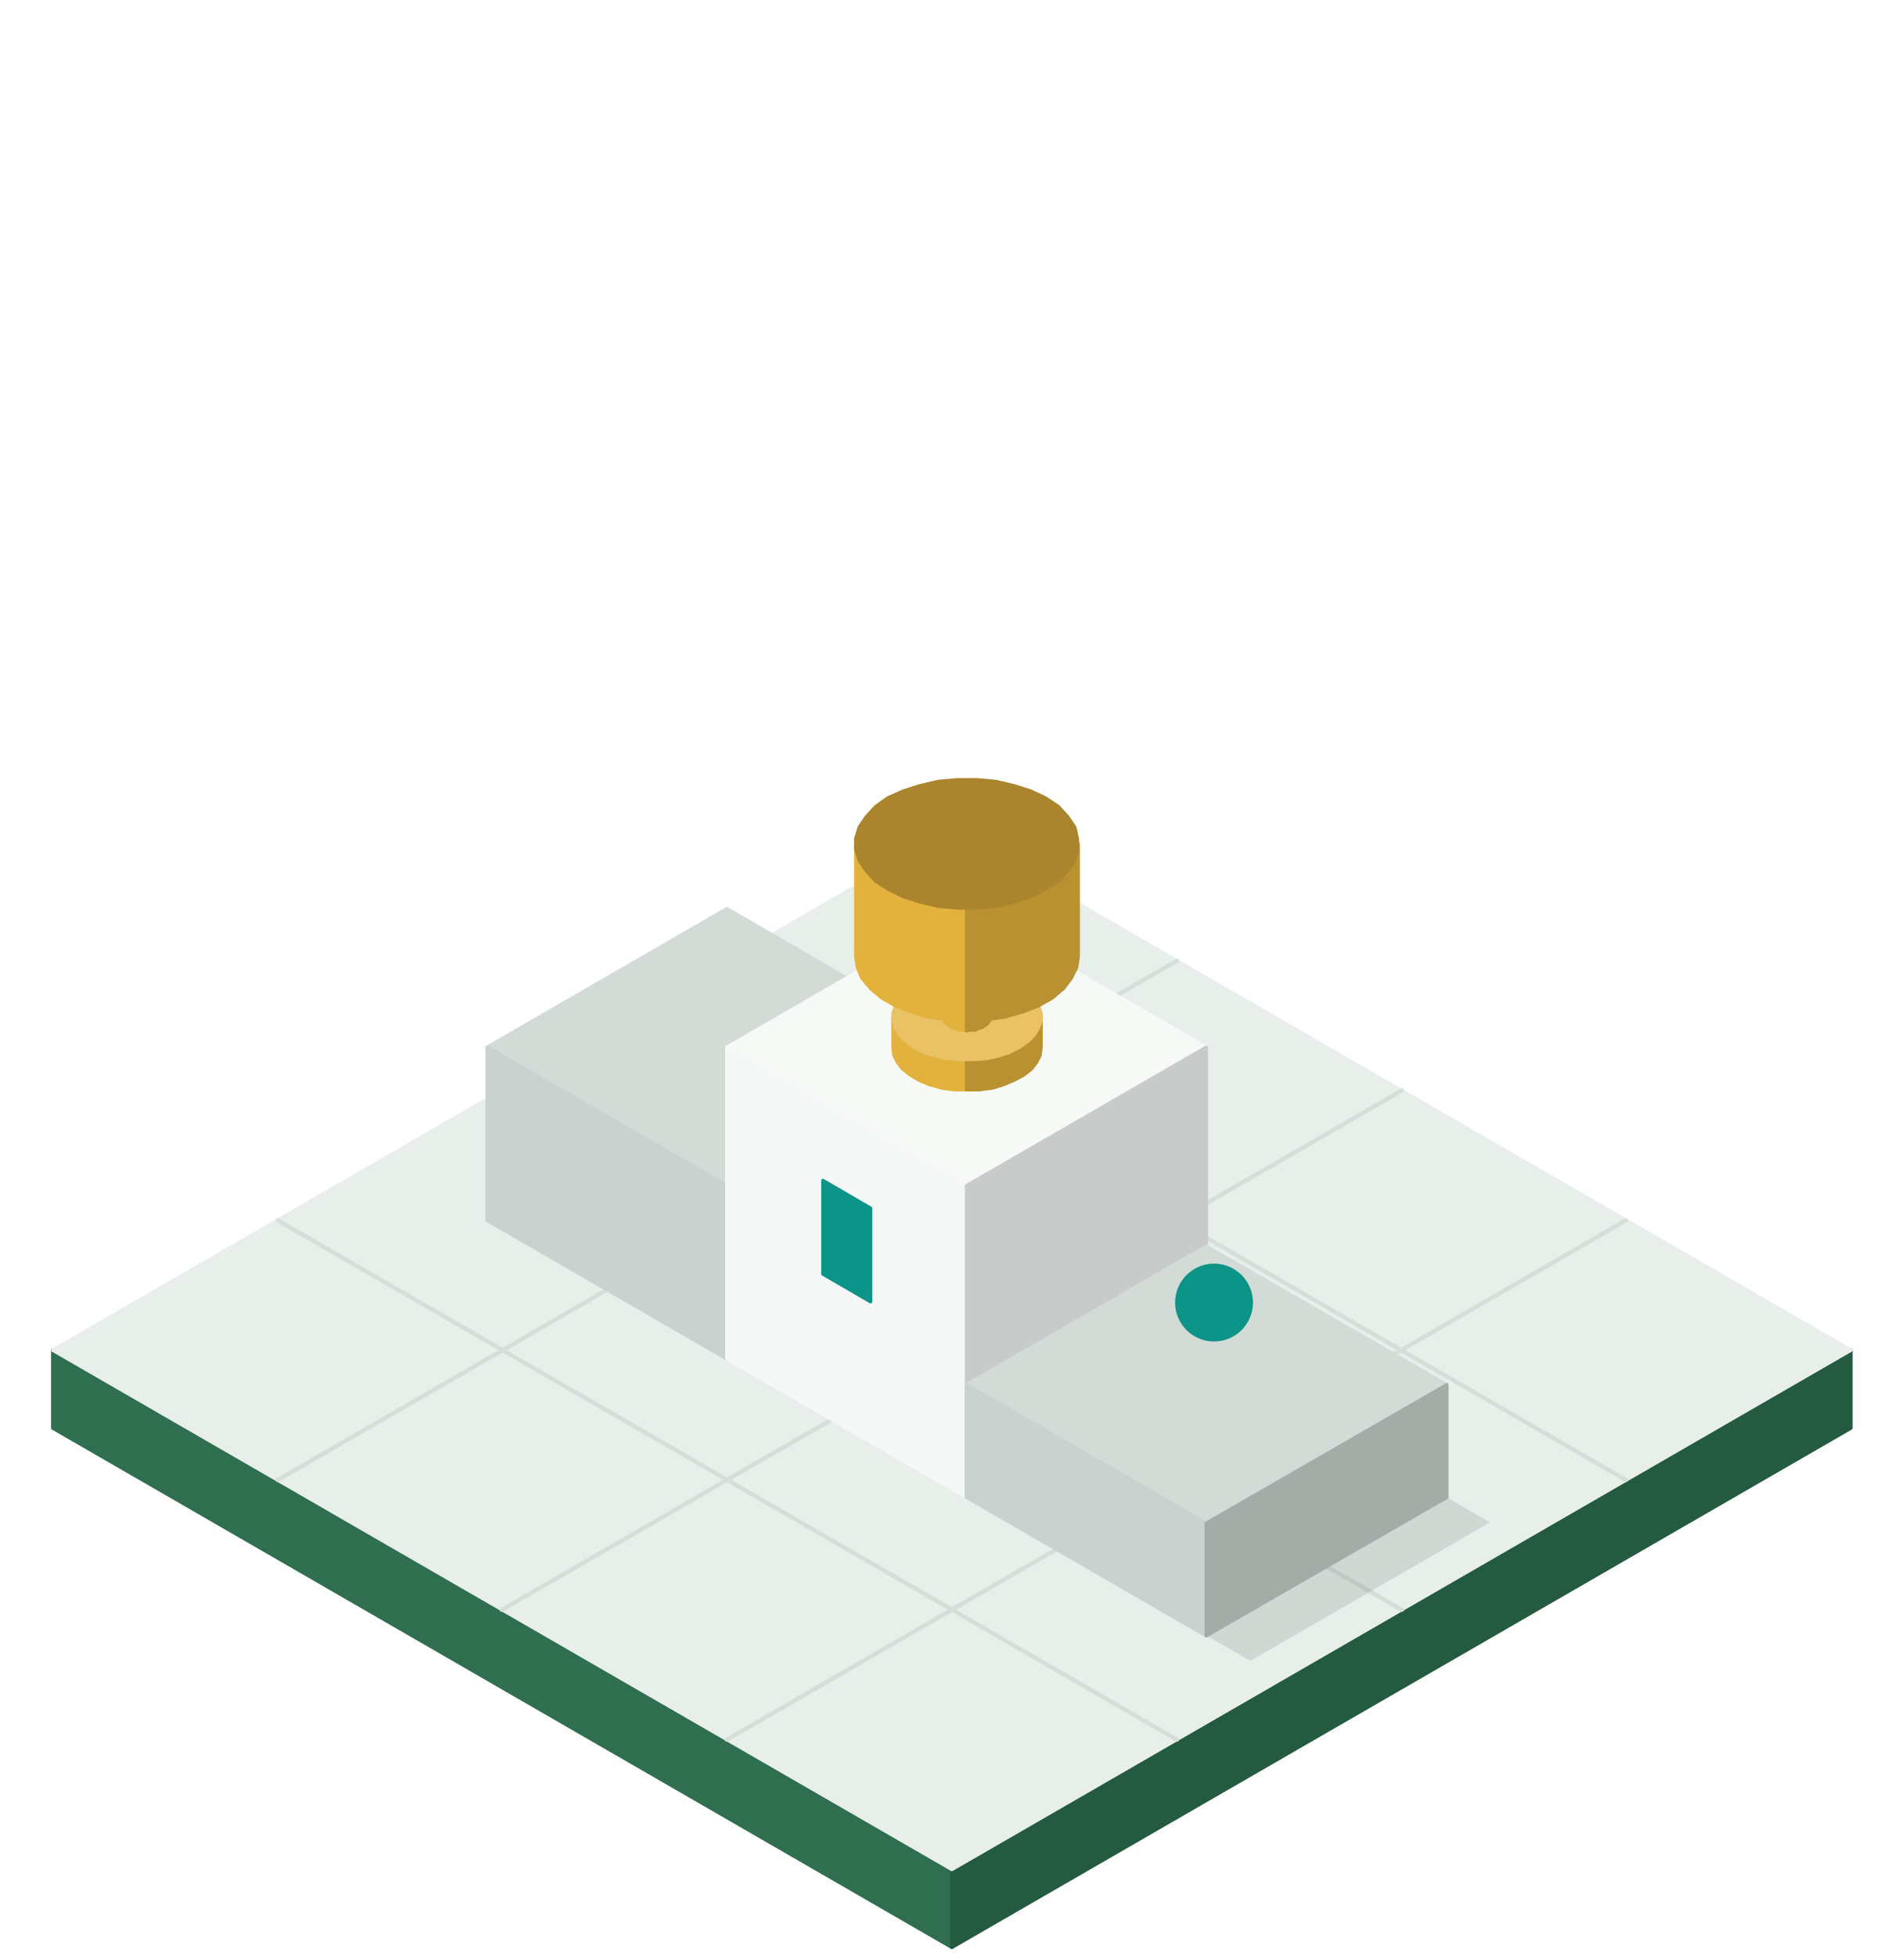
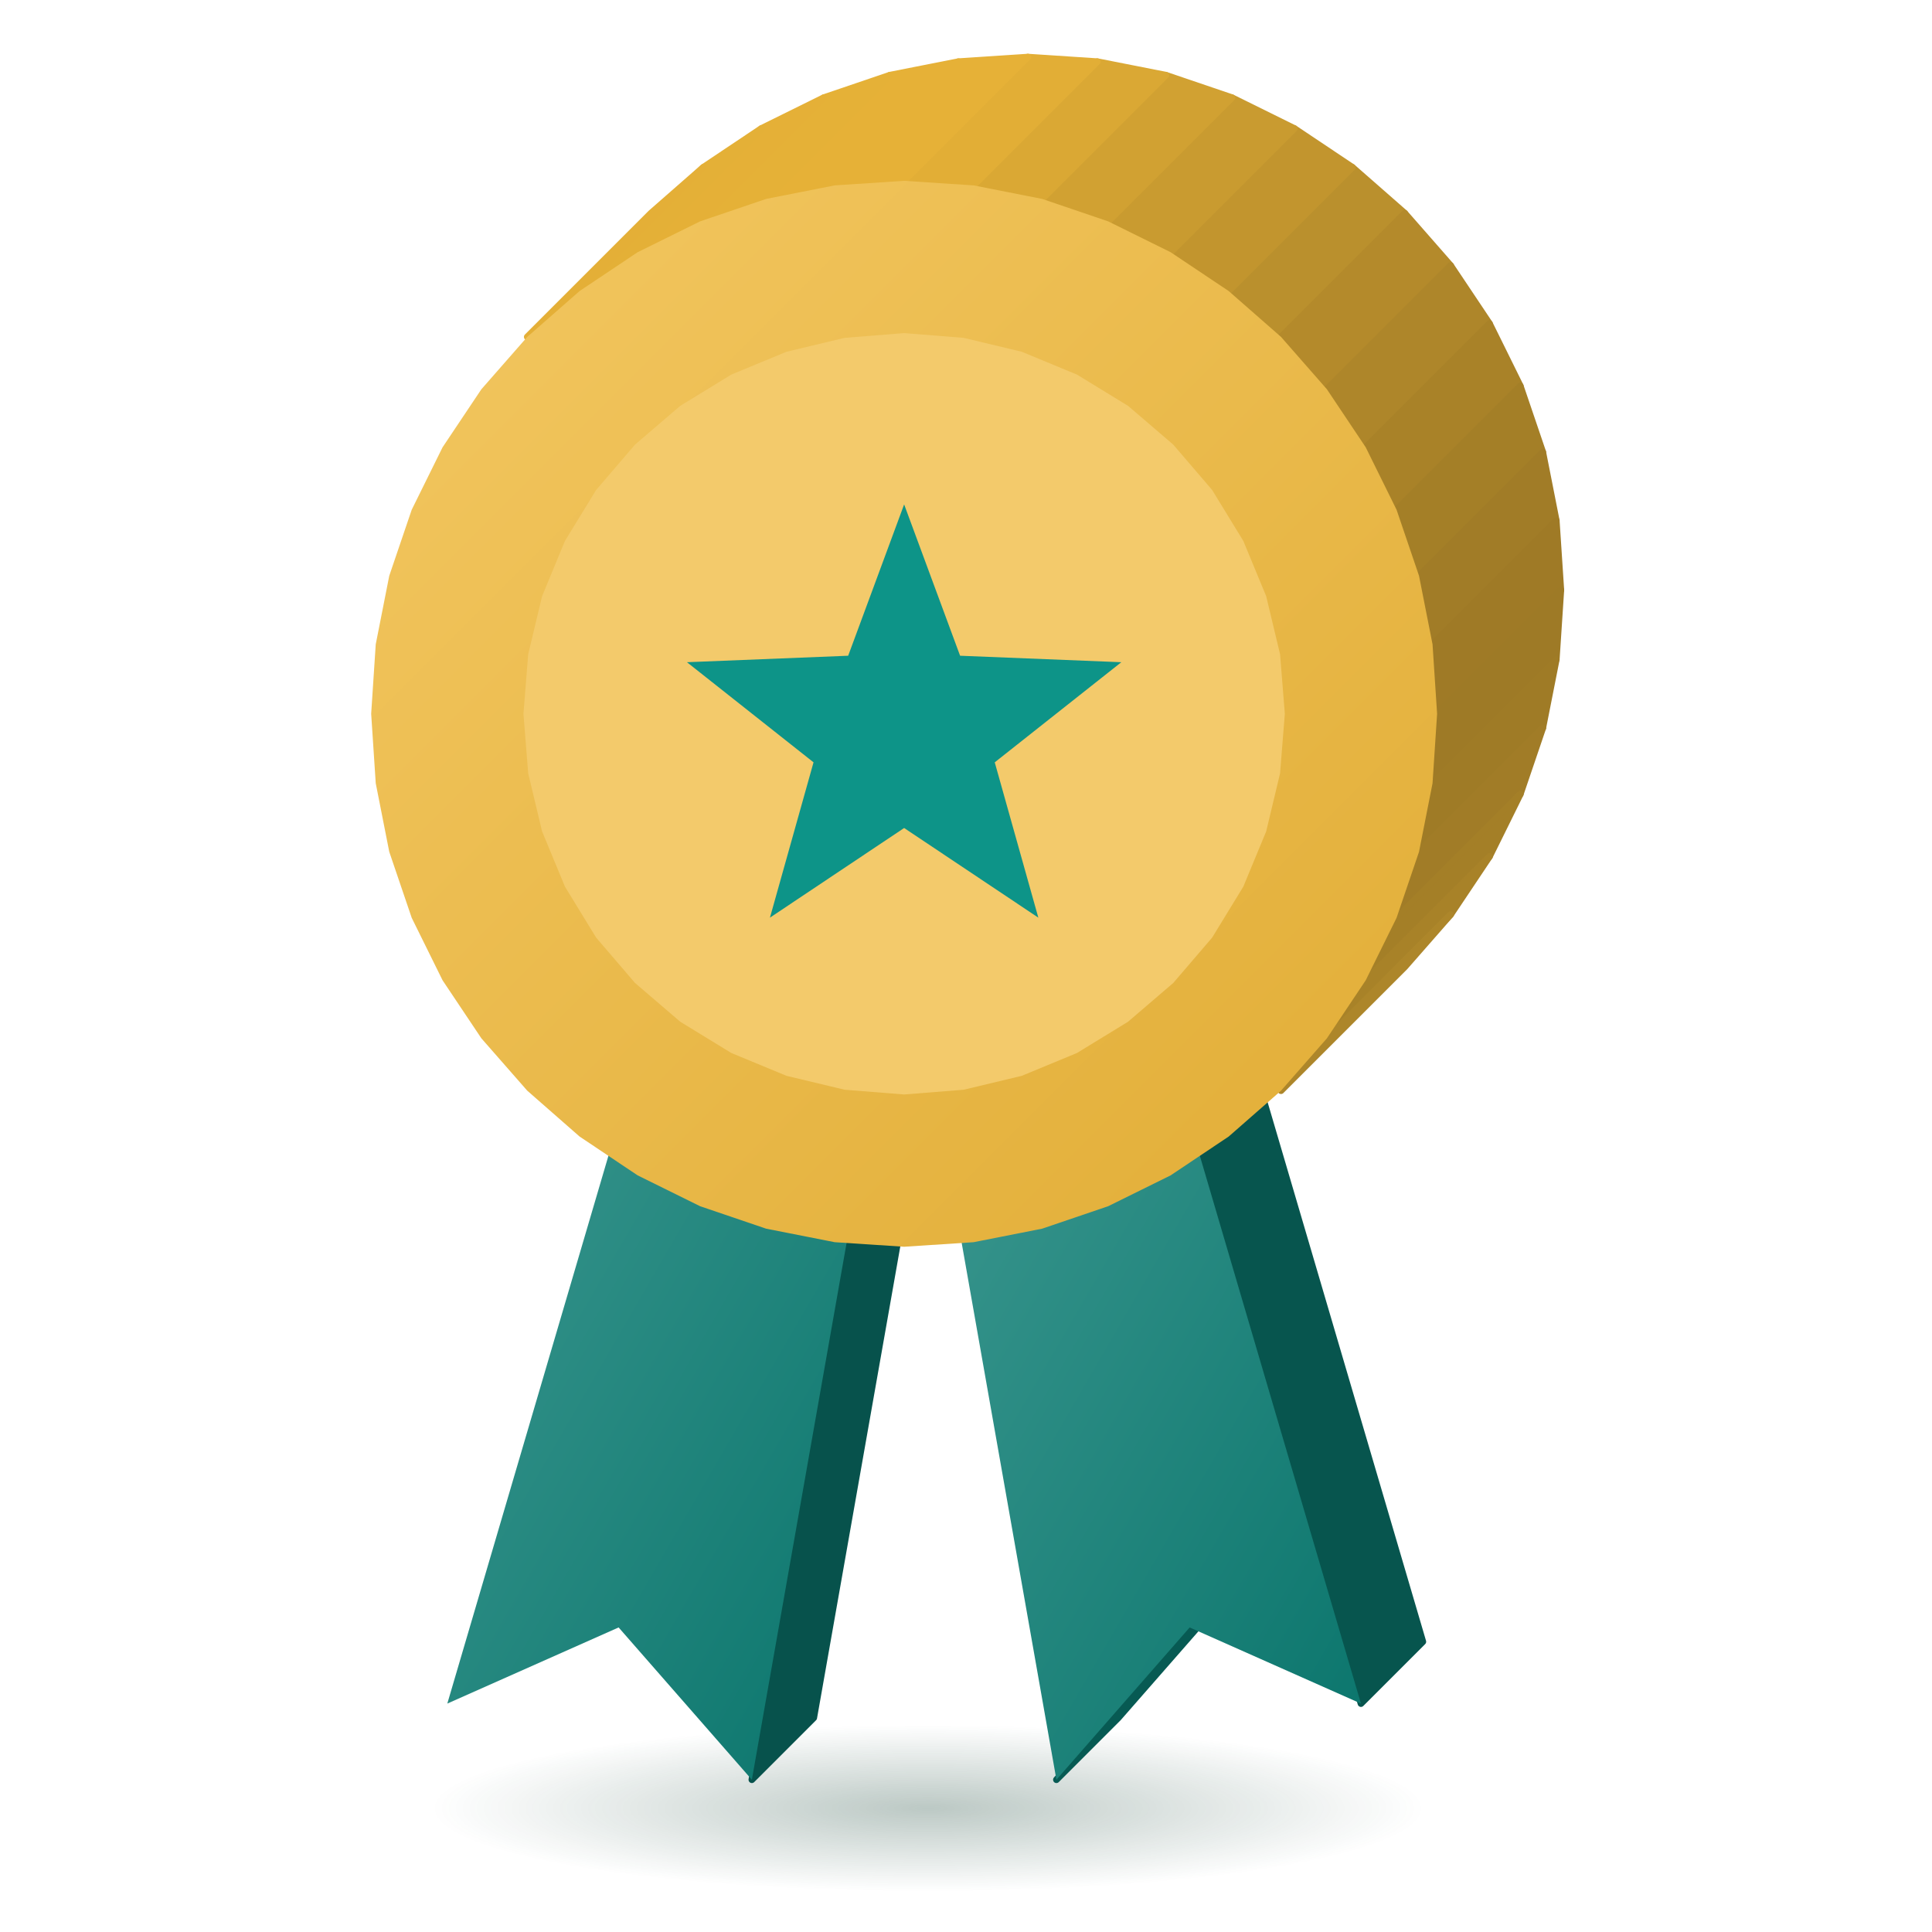
- <svg xmlns="http://www.w3.org/2000/svg" viewBox="-11.0 -9.6 22.0 22.6" role="img" aria-label="Excelencia organizacional">
-   <polygon points="-10.39,6.90 0.00,12.90 0.00,12.00 -10.39,6.00" fill="#2f6f50" stroke="#2f6f50" stroke-width=".04" stroke-linejoin="round" />
-   <polygon points="10.39,6.90 0.00,12.90 0.00,12.00 10.39,6.00" fill="#235a40" stroke="#235a40" stroke-width=".04" stroke-linejoin="round" />
-   <polygon points="0.00,0.00 10.39,6.00 0.00,12.00 -10.39,6.00" fill="#e8efeb" stroke="#e8efeb" stroke-width=".04" stroke-linejoin="round" />
-   <polyline points="2.60,1.50 -7.79,7.50" fill="none" stroke="#d5dfd9" stroke-width="0.05" stroke-linecap="round" stroke-linejoin="round" />
-   <polyline points="-2.60,1.50 7.79,7.50" fill="none" stroke="#d5dfd9" stroke-width="0.05" stroke-linecap="round" stroke-linejoin="round" />
-   <polyline points="5.20,3.00 -5.20,9.00" fill="none" stroke="#d5dfd9" stroke-width="0.05" stroke-linecap="round" stroke-linejoin="round" />
-   <polyline points="-5.20,3.00 5.20,9.00" fill="none" stroke="#d5dfd9" stroke-width="0.05" stroke-linecap="round" stroke-linejoin="round" />
-   <polyline points="7.79,4.50 -2.60,10.50" fill="none" stroke="#d5dfd9" stroke-width="0.05" stroke-linecap="round" stroke-linejoin="round" />
-   <polyline points="-7.79,4.50 2.60,10.50" fill="none" stroke="#d5dfd9" stroke-width="0.05" stroke-linecap="round" stroke-linejoin="round" />
-   <polygon points="-2.60,2.90 0.95,4.95 -1.82,6.55 -5.37,4.50" fill="#000" stroke="#000" stroke-width=".04" stroke-linejoin="round" fill-opacity=".10" stroke-opacity="0" />
-   <polygon points="-2.60,0.90 0.17,2.50 -2.60,4.10 -5.37,2.50" fill="#d3dbd7" stroke="#d3dbd7" stroke-width=".04" stroke-linejoin="round" />
-   <polygon points="-5.37,4.50 -2.60,6.10 -2.60,4.10 -5.37,2.50" fill="#c9d2ce" stroke="#c9d2ce" stroke-width=".04" stroke-linejoin="round" />
-   <polygon points="0.17,4.50 -2.60,6.10 -2.60,4.10 0.17,2.50" fill="#a4aca8" stroke="#a4aca8" stroke-width=".04" stroke-linejoin="round" />
-   <polygon points="0.17,4.50 4.35,6.91 1.58,8.51 -2.60,6.10" fill="#000" stroke="#000" stroke-width=".04" stroke-linejoin="round" fill-opacity=".10" stroke-opacity="0" />
-   <polygon points="0.17,0.90 2.94,2.50 0.17,4.10 -2.60,2.50" fill="#f7f9f7" stroke="#f7f9f7" stroke-width=".04" stroke-linejoin="round" />
-   <polygon points="-2.60,6.10 0.17,7.70 0.17,4.10 -2.60,2.50" fill="#f5f8f6" stroke="#f5f8f6" stroke-width=".04" stroke-linejoin="round" />
-   <polygon points="2.94,6.10 0.17,7.70 0.17,4.10 2.94,2.50" fill="#c8cbc9" stroke="#c8cbc9" stroke-width=".04" stroke-linejoin="round" />
-   <polygon points="2.94,6.10 6.22,7.99 3.45,9.59 0.17,7.70" fill="#000" stroke="#000" stroke-width=".04" stroke-linejoin="round" fill-opacity=".10" stroke-opacity="0" />
-   <polygon points="2.94,4.80 5.72,6.40 2.94,8.00 0.17,6.40" fill="#d3dbd7" stroke="#d3dbd7" stroke-width=".04" stroke-linejoin="round" />
-   <polygon points="0.17,7.70 2.94,9.30 2.94,8.00 0.17,6.40" fill="#c9d2ce" stroke="#c9d2ce" stroke-width=".04" stroke-linejoin="round" />
-   <polygon points="5.72,7.70 2.94,9.30 2.94,8.00 5.72,6.40" fill="#a4aca8" stroke="#a4aca8" stroke-width=".04" stroke-linejoin="round" />
-   <polygon points="-1.49,5.12 -0.94,5.44 -0.94,4.36 -1.49,4.04" fill="#0d9488" stroke="#0d9488" stroke-width=".04" stroke-linejoin="round" />
-   <polygon points="0.17,2.99 0.02,2.99 -0.12,2.97 -0.26,2.93 -0.38,2.88 -0.48,2.82 -0.57,2.75 -0.63,2.67 -0.67,2.59 -0.68,2.50 -0.68,2.15 -0.67,2.24 -0.63,2.32 -0.57,2.40 -0.48,2.47 -0.38,2.53 -0.26,2.58 -0.12,2.62 0.02,2.64 0.17,2.64" fill="#e3b23c" stroke="#e3b23c" stroke-width=".04" stroke-linejoin="round" />
-   <polygon points="1.03,2.50 1.02,2.59 0.98,2.67 0.92,2.75 0.83,2.82 0.72,2.88 0.60,2.93 0.47,2.97 0.32,2.99 0.17,2.99 0.17,2.64 0.32,2.64 0.47,2.62 0.60,2.58 0.72,2.53 0.83,2.47 0.92,2.40 0.98,2.32 1.02,2.24 1.03,2.15" fill="#ba9131" stroke="#ba9131" stroke-width=".04" stroke-linejoin="round" />
-   <polygon points="0.78,2.50 0.66,2.56 0.54,2.60 0.40,2.63 0.25,2.64 0.10,2.64 -0.05,2.63 -0.19,2.60 -0.32,2.56 -0.43,2.50 -0.53,2.43 -0.60,2.36 -0.65,2.28 -0.68,2.19 -0.68,2.11 -0.65,2.02 -0.60,1.94 -0.53,1.87 -0.43,1.80 -0.32,1.74 -0.19,1.70 -0.05,1.67 0.10,1.66 0.25,1.66 0.40,1.67 0.54,1.70 0.66,1.74 0.78,1.80 0.88,1.87 0.95,1.94 1.00,2.02 1.03,2.11 1.03,2.19 1.00,2.28 0.95,2.36 0.88,2.43 0.78,2.50" fill="#e9c266" stroke="#e9c266" stroke-width=".04" stroke-linejoin="round" />
-   <polygon points="0.17,2.31 0.13,2.30 0.08,2.30 0.04,2.28 0.00,2.27 -0.03,2.25 -0.06,2.23 -0.08,2.20 -0.09,2.18 -0.10,2.15 -0.10,1.45 -0.09,1.48 -0.08,1.50 -0.06,1.53 -0.03,1.55 0.00,1.57 0.04,1.58 0.08,1.60 0.13,1.60 0.17,1.61" fill="#e3b23c" stroke="#e3b23c" stroke-width=".04" stroke-linejoin="round" />
-   <polygon points="0.44,2.15 0.44,2.18 0.43,2.20 0.41,2.23 0.38,2.25 0.35,2.27 0.31,2.28 0.27,2.30 0.22,2.30 0.17,2.31 0.17,1.61 0.22,1.60 0.27,1.60 0.31,1.58 0.35,1.57 0.38,1.55 0.41,1.53 0.43,1.50 0.44,1.48 0.44,1.45" fill="#ba9131" stroke="#ba9131" stroke-width=".04" stroke-linejoin="round" />
-   <polygon points="0.36,1.56 0.33,1.58 0.29,1.59 0.24,1.60 0.20,1.60 0.15,1.60 0.10,1.60 0.06,1.59 0.02,1.58 -0.02,1.56 -0.05,1.54 -0.07,1.52 -0.09,1.49 -0.10,1.46 -0.10,1.44 -0.09,1.41 -0.07,1.38 -0.05,1.36 -0.02,1.34 0.02,1.32 0.06,1.31 0.10,1.30 0.15,1.30 0.20,1.30 0.24,1.30 0.29,1.31 0.33,1.32 0.36,1.34 0.39,1.36 0.42,1.38 0.43,1.41 0.44,1.44 0.44,1.46 0.43,1.49 0.42,1.52 0.39,1.54 0.36,1.56" fill="#e9c266" stroke="#e9c266" stroke-width=".04" stroke-linejoin="round" />
-   <polygon points="0.17,2.19 -0.05,2.18 -0.27,2.15 -0.47,2.09 -0.65,2.02 -0.81,1.93 -0.94,1.82 -1.04,1.70 -1.09,1.58 -1.11,1.45 -1.11,0.15 -1.09,0.28 -1.04,0.40 -0.94,0.52 -0.81,0.63 -0.65,0.72 -0.47,0.79 -0.27,0.85 -0.05,0.88 0.17,0.89" fill="#e3b23c" stroke="#e3b23c" stroke-width=".04" stroke-linejoin="round" />
-   <polygon points="1.46,1.45 1.44,1.58 1.38,1.70 1.29,1.82 1.16,1.93 1.00,2.02 0.82,2.09 0.61,2.15 0.40,2.18 0.17,2.19 0.17,0.89 0.40,0.88 0.61,0.85 0.82,0.79 1.00,0.72 1.16,0.63 1.29,0.52 1.38,0.40 1.44,0.28 1.46,0.15" fill="#ba9131" stroke="#ba9131" stroke-width=".04" stroke-linejoin="round" />
-   <polygon points="1.08,0.67 0.91,0.76 0.72,0.82 0.51,0.87 0.29,0.89 0.06,0.89 -0.16,0.87 -0.37,0.82 -0.56,0.76 -0.74,0.67 -0.88,0.58 -0.99,0.46 -1.07,0.34 -1.11,0.21 -1.11,0.09 -1.07,-0.04 -0.99,-0.16 -0.88,-0.28 -0.74,-0.38 -0.56,-0.46 -0.37,-0.52 -0.16,-0.57 0.06,-0.59 0.29,-0.59 0.51,-0.57 0.72,-0.52 0.91,-0.46 1.08,-0.38 1.23,-0.28 1.34,-0.16 1.42,-0.04 1.45,0.09 1.45,0.21 1.42,0.34 1.34,0.46 1.23,0.58 1.08,0.67" fill="#aa852d" stroke="#aa852d" stroke-width=".04" stroke-linejoin="round" />
-   <circle cx="3.03" cy="5.45" r="0.45" fill="#0d9488" />
+ <svg xmlns="http://www.w3.org/2000/svg" viewBox="2.5 0.5 101.5 101.5" role="img" aria-label="Excelencia organizacional">
+   <defs>
+     <radialGradient id="sombra">
+       <stop offset="0" stop-color="#0f3d2e" stop-opacity=".28" />
+       <stop offset="1" stop-color="#0f3d2e" stop-opacity="0" />
+     </radialGradient>
+     <linearGradient id="g1" x1="0" y1="0" x2="1" y2="1">
+       <stop offset="0" stop-color="#3b978f" />
+       <stop offset="1" stop-color="#0a756c" />
+     </linearGradient>
+     <linearGradient id="g2" x1="0" y1="0" x2="1" y2="1">
+       <stop offset="0" stop-color="#3b978f" />
+       <stop offset="1" stop-color="#0a756c" />
+     </linearGradient>
+     <linearGradient id="g3" x1="0" y1="0" x2="1" y2="1">
+       <stop offset="0" stop-color="#f3c761" />
+       <stop offset="1" stop-color="#e1ad36" />
+     </linearGradient>
+   </defs>
+   <ellipse cx="51.25" cy="95.50" rx="26.25" ry="4.38" fill="url(#sombra)" />
+   <polygon points="36.00,56.00 48.00,60.00 51.25,56.75 39.25,52.75" fill="#096d64" stroke="#096d64" stroke-width=".35" stroke-linejoin="round" />
+   <polygon points="48.00,60.00 42.00,94.00 45.25,90.75 51.25,56.75" fill="#07524c" stroke="#07524c" stroke-width=".35" stroke-linejoin="round" />
+   <path d="M36.00,56.00 L48.00,60.00 L42.00,94.00 L35.00,86.00 L26.00,90.00 Z" fill="url(#g1)" fill-rule="evenodd" />
+   <polygon points="52.00,60.00 64.00,56.00 67.25,52.75 55.25,56.75" fill="#0a776e" stroke="#0a776e" stroke-width=".35" stroke-linejoin="round" />
+   <polygon points="64.00,56.00 74.00,90.00 77.25,86.75 67.25,52.75" fill="#07554e" stroke="#07554e" stroke-width=".35" stroke-linejoin="round" />
+   <polygon points="65.00,86.00 58.00,94.00 61.25,90.75 68.25,82.75" fill="#075a53" stroke="#075a53" stroke-width=".35" stroke-linejoin="round" />
+   <path d="M74.00,90.00 L65.00,86.00 L58.00,94.00 L52.00,60.00 L64.00,56.00 Z" fill="url(#g2)" fill-rule="evenodd" />
+   <polygon points="67.05,15.79 69.80,18.20 76.30,11.70 73.55,9.29" fill="#ba902d" stroke="#ba902d" stroke-width=".35" stroke-linejoin="round" />
+   <polygon points="69.80,18.20 72.21,20.95 78.71,14.45 76.30,11.70" fill="#b48a2b" stroke="#b48a2b" stroke-width=".35" stroke-linejoin="round" />
+   <polygon points="64.00,13.75 67.05,15.79 73.55,9.29 70.50,7.25" fill="#c2952e" stroke="#c2952e" stroke-width=".35" stroke-linejoin="round" />
+   <polygon points="72.21,20.95 74.25,24.00 80.75,17.50 78.71,14.45" fill="#ae862a" stroke="#ae862a" stroke-width=".35" stroke-linejoin="round" />
+   <polygon points="60.72,12.13 64.00,13.75 70.50,7.25 67.22,5.63" fill="#c99b30" stroke="#c99b30" stroke-width=".35" stroke-linejoin="round" />
+   <polygon points="74.25,24.00 75.87,27.28 82.37,20.78 80.75,17.50" fill="#a98228" stroke="#a98228" stroke-width=".35" stroke-linejoin="round" />
+   <polygon points="57.25,10.95 60.72,12.13 67.22,5.63 63.75,4.45" fill="#d1a132" stroke="#d1a132" stroke-width=".35" stroke-linejoin="round" />
+   <polygon points="75.87,27.28 77.05,30.75 83.55,24.25 82.37,20.78" fill="#a47f27" stroke="#a47f27" stroke-width=".35" stroke-linejoin="round" />
+   <polygon points="53.65,10.24 57.25,10.95 63.75,4.45 60.15,3.74" fill="#daa834" stroke="#daa834" stroke-width=".35" stroke-linejoin="round" />
+   <polygon points="77.05,30.75 77.76,34.35 84.26,27.85 83.55,24.25" fill="#a17c27" stroke="#a17c27" stroke-width=".35" stroke-linejoin="round" />
+   <polygon points="77.76,34.35 78.00,38.00 84.50,31.50 84.26,27.85" fill="#9f7a26" stroke="#9f7a26" stroke-width=".35" stroke-linejoin="round" />
+   <polygon points="50.00,10.00 53.65,10.24 60.15,3.74 56.50,3.50" fill="#e2ae36" stroke="#e2ae36" stroke-width=".35" stroke-linejoin="round" />
+   <polygon points="78.00,38.00 77.76,41.65 84.26,35.15 84.50,31.50" fill="#9e7a26" stroke="#9e7a26" stroke-width=".35" stroke-linejoin="round" />
+   <polygon points="46.35,10.24 50.00,10.00 56.50,3.50 52.85,3.74" fill="#e6b137" stroke="#e6b137" stroke-width=".35" stroke-linejoin="round" />
+   <polygon points="42.75,10.95 46.35,10.24 52.85,3.74 49.25,4.45" fill="#e6b137" stroke="#e6b137" stroke-width=".35" stroke-linejoin="round" />
+   <polygon points="77.76,41.65 77.05,45.25 83.55,38.75 84.26,35.15" fill="#9f7b26" stroke="#9f7b26" stroke-width=".35" stroke-linejoin="round" />
+   <polygon points="39.28,12.13 42.75,10.95 49.25,4.45 45.78,5.63" fill="#e5b137" stroke="#e5b137" stroke-width=".35" stroke-linejoin="round" />
+   <polygon points="77.05,45.25 75.87,48.72 82.37,42.22 83.55,38.75" fill="#a17c27" stroke="#a17c27" stroke-width=".35" stroke-linejoin="round" />
+   <polygon points="36.00,13.75 39.28,12.13 45.78,5.63 42.50,7.25" fill="#e5b037" stroke="#e5b037" stroke-width=".35" stroke-linejoin="round" />
+   <polygon points="75.87,48.72 74.25,52.00 80.75,45.50 82.37,42.22" fill="#a47f27" stroke="#a47f27" stroke-width=".35" stroke-linejoin="round" />
+   <polygon points="74.25,52.00 72.21,55.05 78.71,48.55 80.75,45.50" fill="#a88228" stroke="#a88228" stroke-width=".35" stroke-linejoin="round" />
+   <polygon points="32.95,15.79 36.00,13.75 42.50,7.25 39.45,9.29" fill="#e4b037" stroke="#e4b037" stroke-width=".35" stroke-linejoin="round" />
+   <polygon points="72.21,55.05 69.80,57.80 76.30,51.30 78.71,48.55" fill="#ad862a" stroke="#ad862a" stroke-width=".35" stroke-linejoin="round" />
+   <polygon points="30.20,18.20 32.95,15.79 39.45,9.29 36.70,11.70" fill="#e4af37" stroke="#e4af37" stroke-width=".35" stroke-linejoin="round" />
+   <path d="M78.00,38.00 L77.76,41.65 L77.05,45.25 L75.87,48.72 L74.25,52.00 L72.21,55.05 L69.80,57.80 L67.05,60.21 L64.00,62.25 L60.72,63.87 L57.25,65.05 L53.65,65.76 L50.00,66.00 L46.35,65.76 L42.75,65.05 L39.28,63.87 L36.00,62.25 L32.95,60.21 L30.20,57.80 L27.79,55.05 L25.75,52.00 L24.13,48.72 L22.95,45.25 L22.24,41.65 L22.00,38.00 L22.24,34.35 L22.95,30.75 L24.13,27.28 L25.75,24.00 L27.79,20.95 L30.20,18.20 L32.95,15.79 L36.00,13.75 L39.28,12.13 L42.75,10.95 L46.35,10.24 L50.00,10.00 L53.65,10.24 L57.25,10.95 L60.72,12.13 L64.00,13.75 L67.05,15.79 L69.80,18.20 L72.21,20.95 L74.25,24.00 L75.87,27.28 L77.05,30.75 L77.76,34.35 Z" fill="url(#g3)" fill-rule="evenodd" />
+   <polygon points="70.00,38.00 69.75,41.13 69.02,44.18 67.82,47.08 66.18,49.76 64.14,52.14 61.76,54.18 59.08,55.82 56.18,57.02 53.13,57.75 50.00,58.00 46.87,57.75 43.82,57.02 40.92,55.82 38.24,54.18 35.86,52.14 33.82,49.76 32.18,47.08 30.98,44.18 30.25,41.13 30.00,38.00 30.25,34.87 30.98,31.82 32.18,28.92 33.82,26.24 35.86,23.86 38.24,21.82 40.92,20.18 43.82,18.98 46.87,18.25 50.00,18.00 53.13,18.25 56.18,18.98 59.08,20.18 61.76,21.82 64.14,23.86 66.18,26.24 67.82,28.92 69.02,31.82 69.75,34.87" fill="#f3ca6b" />
+   <polygon points="50.00,27.00 52.94,34.95 61.41,35.29 54.76,40.55 57.05,48.71 50.00,44.00 42.95,48.71 45.24,40.55 38.59,35.29 47.06,34.95" fill="#0d9488" />
</svg>
